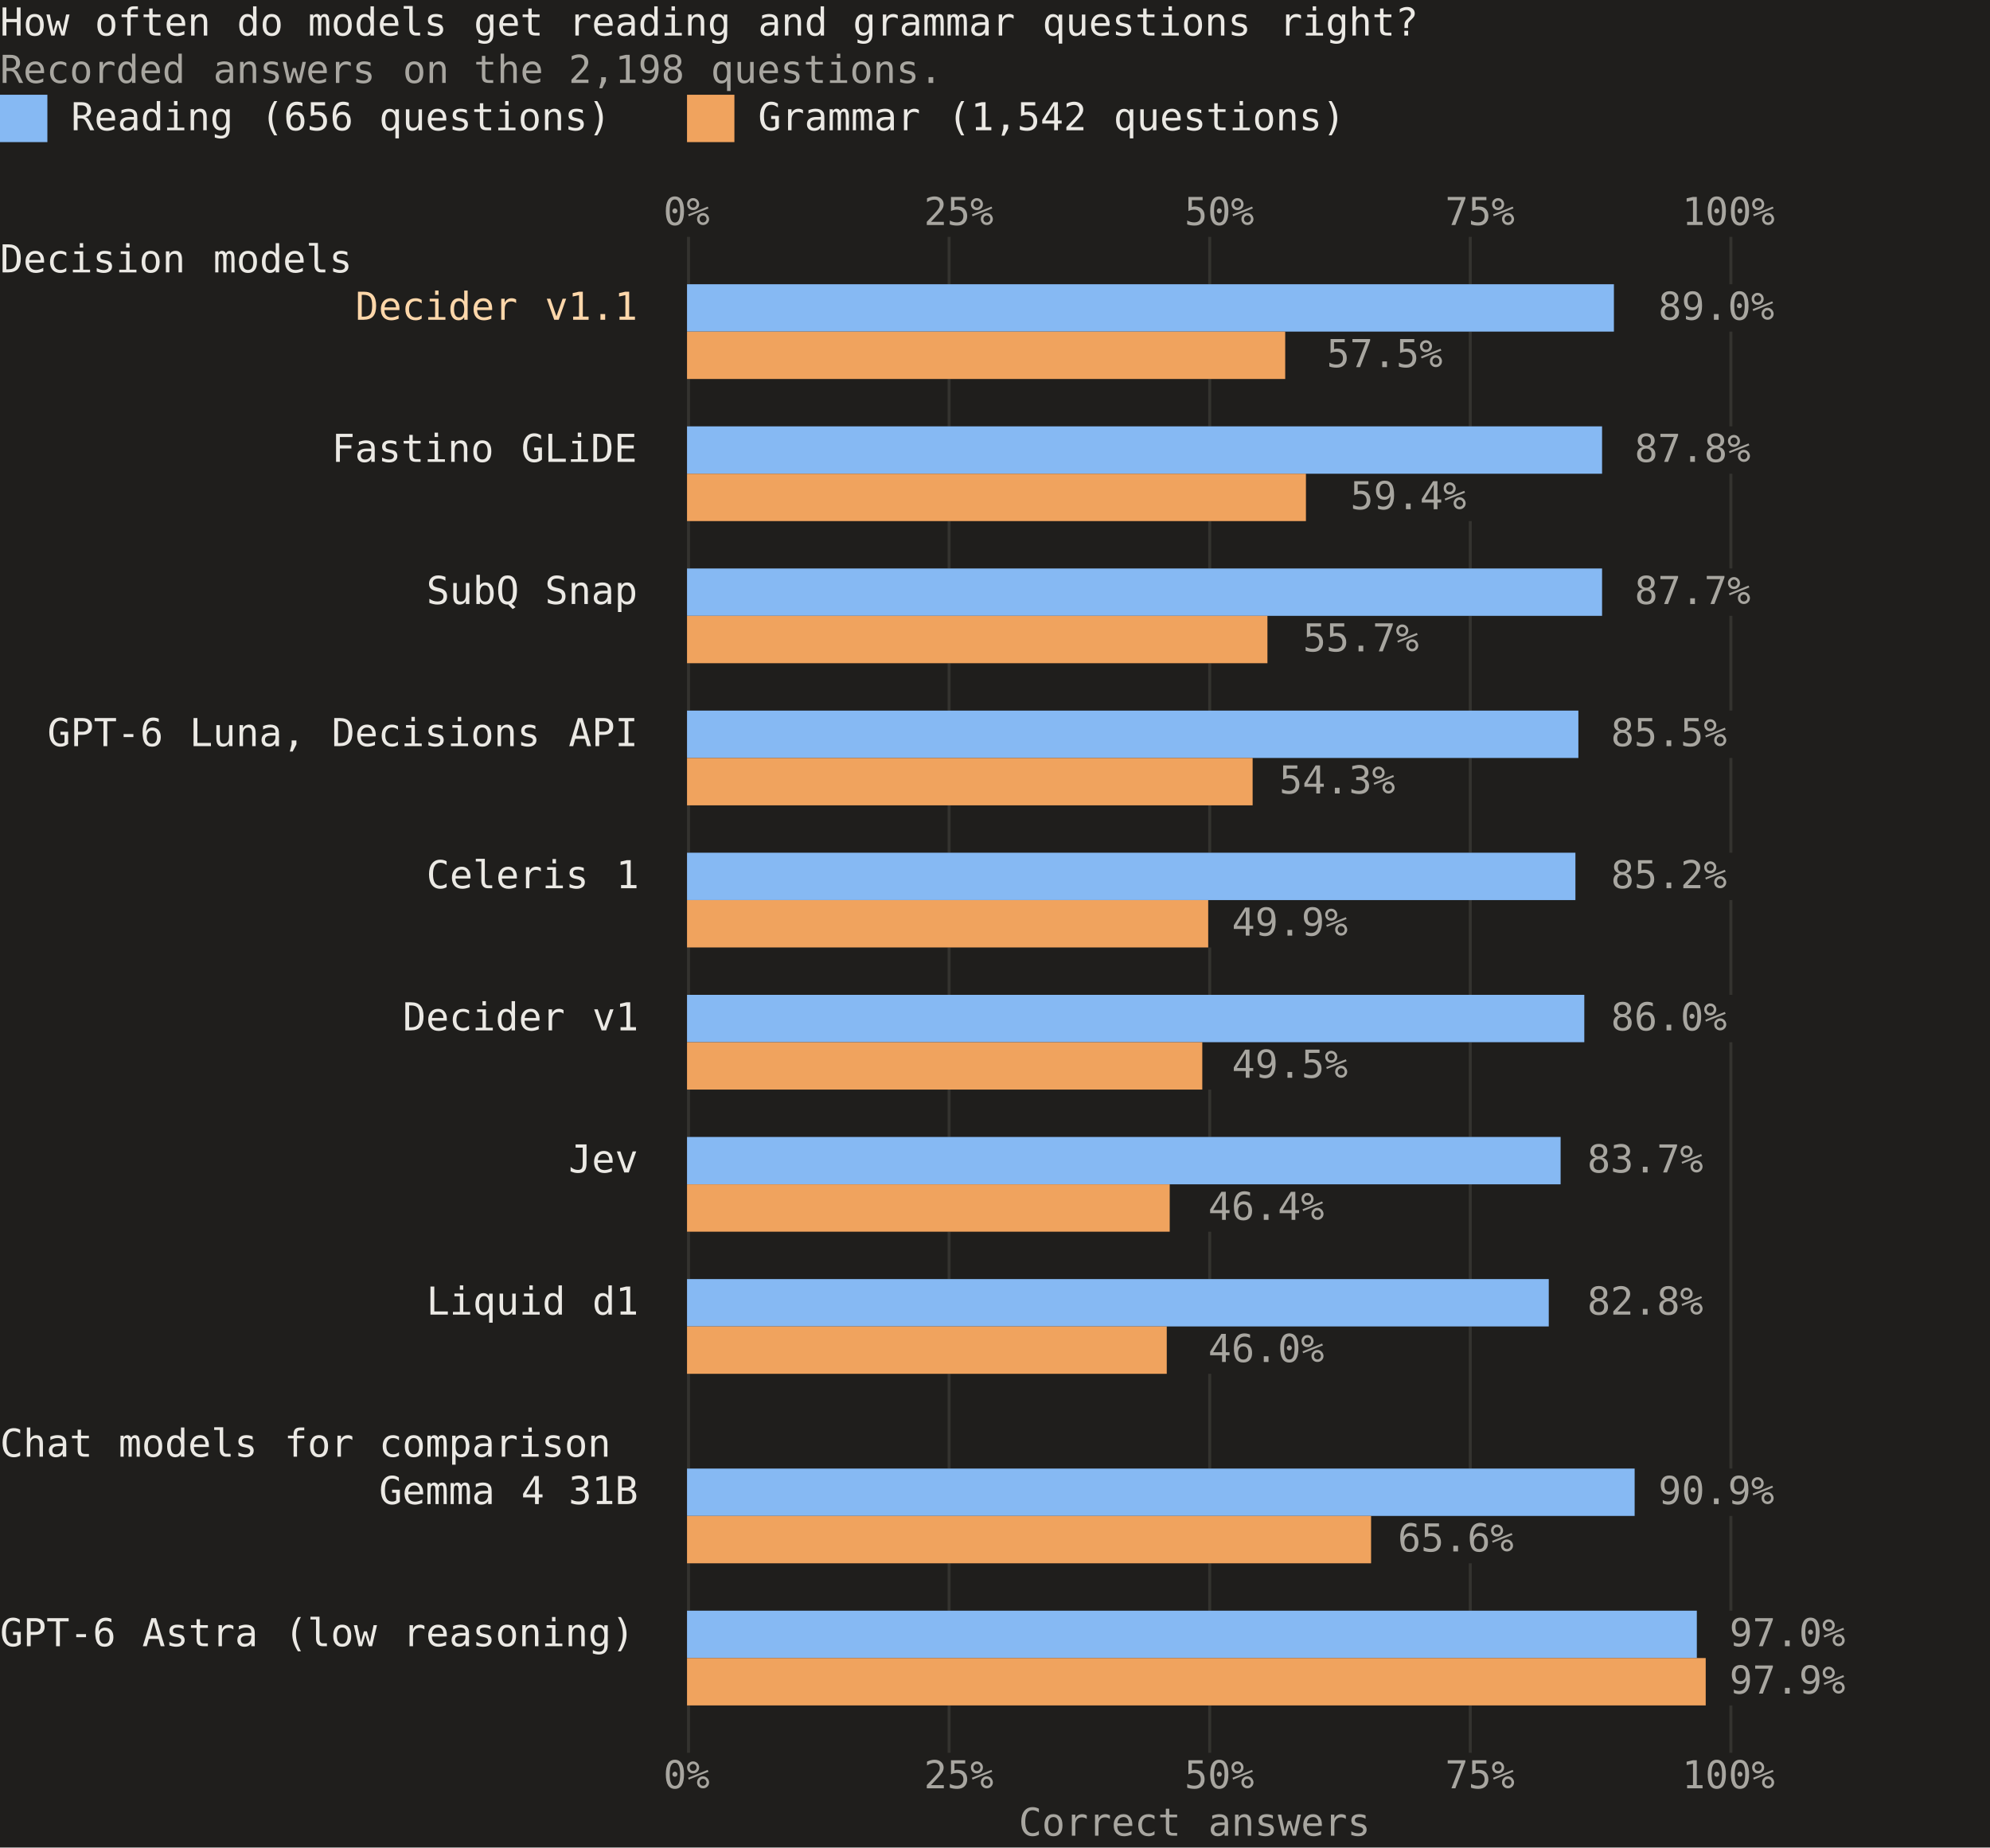
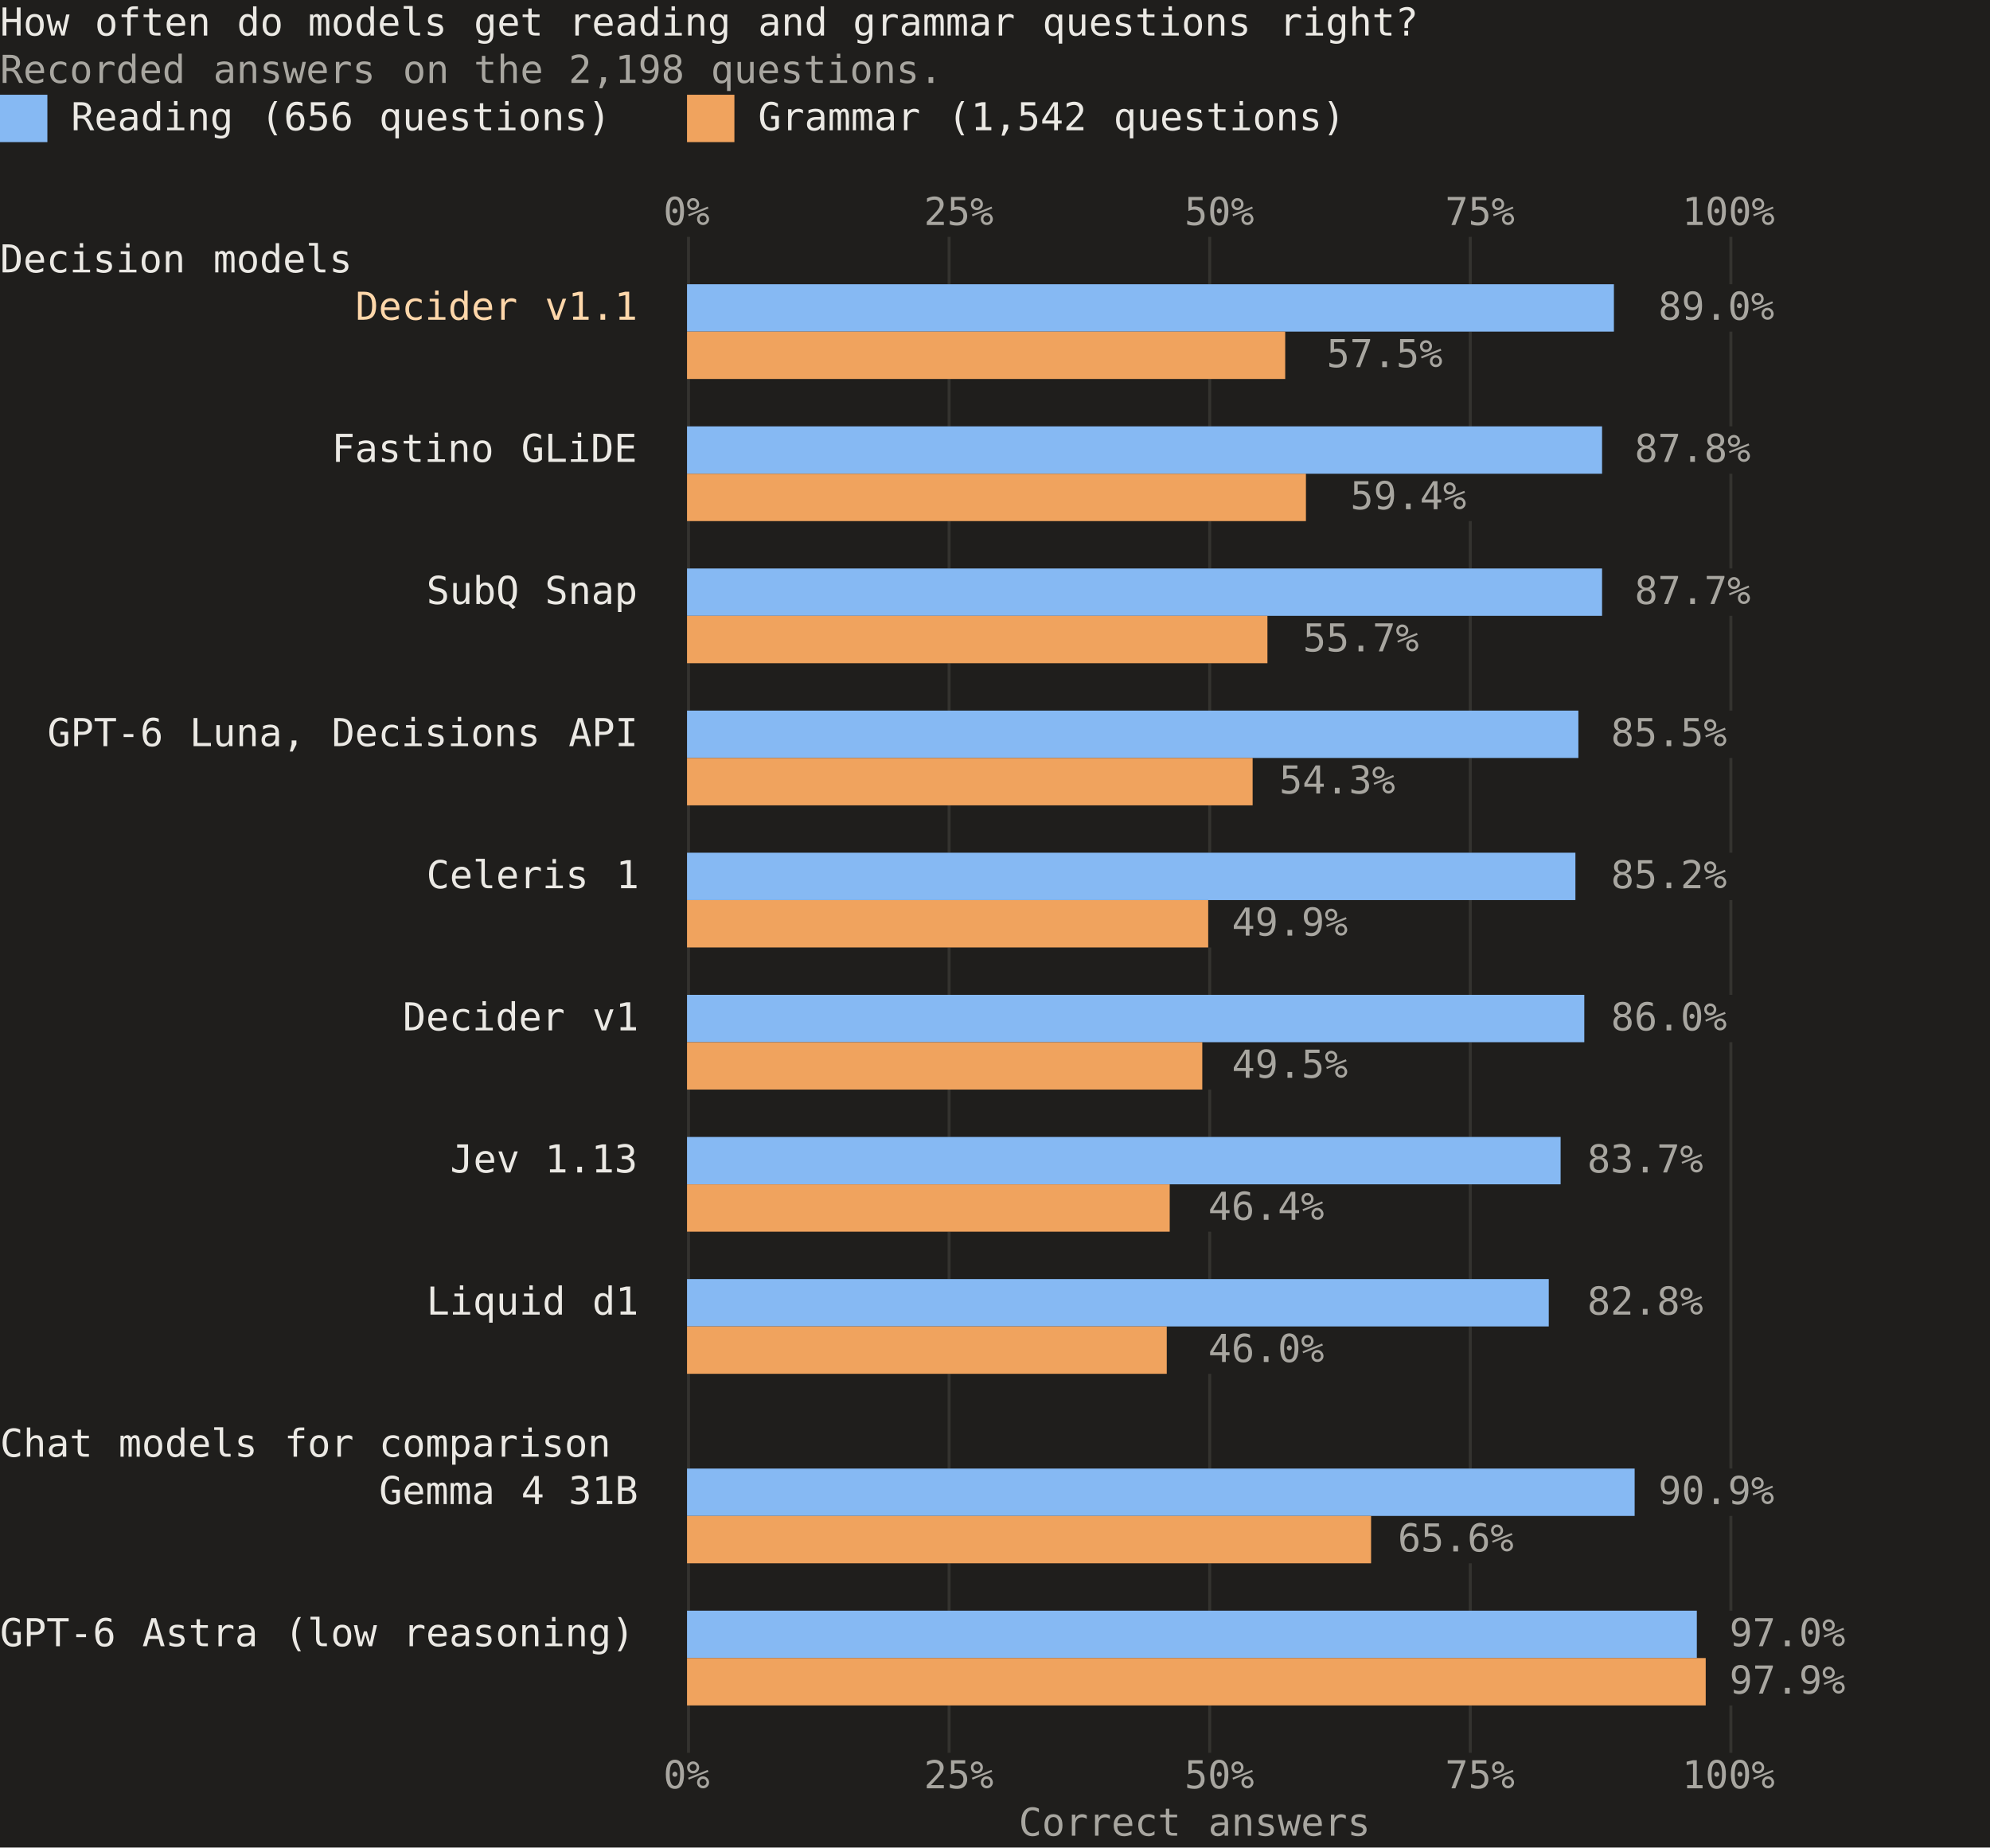
<svg xmlns="http://www.w3.org/2000/svg" viewBox="0 0 672 624" width="672" height="624" role="img">
  <style>text{font:13px ui-monospace,SFMono-Regular,Menlo,Consolas,"DejaVu Sans Mono",monospace;white-space:pre}</style>
  <rect width="672" height="624" fill="#1f1e1c" />
  <path fill="#34332f" d="M232 80h1v16h-1zM320 80h1v16h-1zM408 80h1v16h-1zM496 80h1v16h-1zM584 80h1v16h-1zM496 112h1v16h-1zM584 112h1v16h-1zM232 128h1v16h-1zM320 128h1v16h-1zM408 128h1v16h-1zM496 128h1v16h-1zM584 128h1v16h-1zM584 160h1v16h-1zM232 176h1v16h-1zM320 176h1v16h-1zM408 176h1v16h-1zM496 176h1v16h-1zM584 176h1v16h-1zM496 208h1v16h-1zM584 208h1v16h-1zM232 224h1v16h-1zM320 224h1v16h-1zM408 224h1v16h-1zM496 224h1v16h-1zM584 224h1v16h-1zM496 256h1v16h-1zM584 256h1v16h-1zM232 272h1v16h-1zM320 272h1v16h-1zM408 272h1v16h-1zM496 272h1v16h-1zM584 272h1v16h-1zM496 304h1v16h-1zM584 304h1v16h-1zM232 320h1v16h-1zM320 320h1v16h-1zM408 320h1v16h-1zM496 320h1v16h-1zM584 320h1v16h-1zM496 352h1v16h-1zM584 352h1v16h-1zM232 368h1v16h-1zM320 368h1v16h-1zM408 368h1v16h-1zM496 368h1v16h-1zM584 368h1v16h-1zM584 384h1v16h-1zM496 400h1v16h-1zM584 400h1v16h-1zM232 416h1v16h-1zM320 416h1v16h-1zM408 416h1v16h-1zM496 416h1v16h-1zM584 416h1v16h-1zM584 432h1v16h-1zM496 448h1v16h-1zM584 448h1v16h-1zM232 464h1v16h-1zM320 464h1v16h-1zM408 464h1v16h-1zM496 464h1v16h-1zM584 464h1v16h-1zM232 480h1v16h-1zM320 480h1v16h-1zM408 480h1v16h-1zM496 480h1v16h-1zM584 480h1v16h-1zM584 512h1v16h-1zM232 528h1v16h-1zM320 528h1v16h-1zM408 528h1v16h-1zM496 528h1v16h-1zM584 528h1v16h-1zM232 576h1v16h-1zM320 576h1v16h-1zM408 576h1v16h-1zM496 576h1v16h-1zM584 576h1v16h-1z" />
  <path fill="#86b9f3" d="M0 32h8v16h-8zM8 32h8v16h-8zM232 96h8v16h-8zM240 96h8v16h-8zM248 96h8v16h-8zM256 96h8v16h-8zM264 96h8v16h-8zM272 96h8v16h-8zM280 96h8v16h-8zM288 96h8v16h-8zM296 96h8v16h-8zM304 96h8v16h-8zM312 96h8v16h-8zM320 96h8v16h-8zM328 96h8v16h-8zM336 96h8v16h-8zM344 96h8v16h-8zM352 96h8v16h-8zM360 96h8v16h-8zM368 96h8v16h-8zM376 96h8v16h-8zM384 96h8v16h-8zM392 96h8v16h-8zM400 96h8v16h-8zM408 96h8v16h-8zM416 96h8v16h-8zM424 96h8v16h-8zM432 96h8v16h-8zM440 96h8v16h-8zM448 96h8v16h-8zM456 96h8v16h-8zM464 96h8v16h-8zM472 96h8v16h-8zM480 96h8v16h-8zM488 96h8v16h-8zM496 96h8v16h-8zM504 96h8v16h-8zM512 96h8v16h-8zM520 96h8v16h-8zM528 96h8v16h-8zM536 96h8v16h-8zM544 96h1v16h-1zM232 144h8v16h-8zM240 144h8v16h-8zM248 144h8v16h-8zM256 144h8v16h-8zM264 144h8v16h-8zM272 144h8v16h-8zM280 144h8v16h-8zM288 144h8v16h-8zM296 144h8v16h-8zM304 144h8v16h-8zM312 144h8v16h-8zM320 144h8v16h-8zM328 144h8v16h-8zM336 144h8v16h-8zM344 144h8v16h-8zM352 144h8v16h-8zM360 144h8v16h-8zM368 144h8v16h-8zM376 144h8v16h-8zM384 144h8v16h-8zM392 144h8v16h-8zM400 144h8v16h-8zM408 144h8v16h-8zM416 144h8v16h-8zM424 144h8v16h-8zM432 144h8v16h-8zM440 144h8v16h-8zM448 144h8v16h-8zM456 144h8v16h-8zM464 144h8v16h-8zM472 144h8v16h-8zM480 144h8v16h-8zM488 144h8v16h-8zM496 144h8v16h-8zM504 144h8v16h-8zM512 144h8v16h-8zM520 144h8v16h-8zM528 144h8v16h-8zM536 144h5v16h-5zM232 192h8v16h-8zM240 192h8v16h-8zM248 192h8v16h-8zM256 192h8v16h-8zM264 192h8v16h-8zM272 192h8v16h-8zM280 192h8v16h-8zM288 192h8v16h-8zM296 192h8v16h-8zM304 192h8v16h-8zM312 192h8v16h-8zM320 192h8v16h-8zM328 192h8v16h-8zM336 192h8v16h-8zM344 192h8v16h-8zM352 192h8v16h-8zM360 192h8v16h-8zM368 192h8v16h-8zM376 192h8v16h-8zM384 192h8v16h-8zM392 192h8v16h-8zM400 192h8v16h-8zM408 192h8v16h-8zM416 192h8v16h-8zM424 192h8v16h-8zM432 192h8v16h-8zM440 192h8v16h-8zM448 192h8v16h-8zM456 192h8v16h-8zM464 192h8v16h-8zM472 192h8v16h-8zM480 192h8v16h-8zM488 192h8v16h-8zM496 192h8v16h-8zM504 192h8v16h-8zM512 192h8v16h-8zM520 192h8v16h-8zM528 192h8v16h-8zM536 192h5v16h-5zM232 240h8v16h-8zM240 240h8v16h-8zM248 240h8v16h-8zM256 240h8v16h-8zM264 240h8v16h-8zM272 240h8v16h-8zM280 240h8v16h-8zM288 240h8v16h-8zM296 240h8v16h-8zM304 240h8v16h-8zM312 240h8v16h-8zM320 240h8v16h-8zM328 240h8v16h-8zM336 240h8v16h-8zM344 240h8v16h-8zM352 240h8v16h-8zM360 240h8v16h-8zM368 240h8v16h-8zM376 240h8v16h-8zM384 240h8v16h-8zM392 240h8v16h-8zM400 240h8v16h-8zM408 240h8v16h-8zM416 240h8v16h-8zM424 240h8v16h-8zM432 240h8v16h-8zM440 240h8v16h-8zM448 240h8v16h-8zM456 240h8v16h-8zM464 240h8v16h-8zM472 240h8v16h-8zM480 240h8v16h-8zM488 240h8v16h-8zM496 240h8v16h-8zM504 240h8v16h-8zM512 240h8v16h-8zM520 240h8v16h-8zM528 240h5v16h-5zM232 288h8v16h-8zM240 288h8v16h-8zM248 288h8v16h-8zM256 288h8v16h-8zM264 288h8v16h-8zM272 288h8v16h-8zM280 288h8v16h-8zM288 288h8v16h-8zM296 288h8v16h-8zM304 288h8v16h-8zM312 288h8v16h-8zM320 288h8v16h-8zM328 288h8v16h-8zM336 288h8v16h-8zM344 288h8v16h-8zM352 288h8v16h-8zM360 288h8v16h-8zM368 288h8v16h-8zM376 288h8v16h-8zM384 288h8v16h-8zM392 288h8v16h-8zM400 288h8v16h-8zM408 288h8v16h-8zM416 288h8v16h-8zM424 288h8v16h-8zM432 288h8v16h-8zM440 288h8v16h-8zM448 288h8v16h-8zM456 288h8v16h-8zM464 288h8v16h-8zM472 288h8v16h-8zM480 288h8v16h-8zM488 288h8v16h-8zM496 288h8v16h-8zM504 288h8v16h-8zM512 288h8v16h-8zM520 288h8v16h-8zM528 288h4v16h-4zM232 336h8v16h-8zM240 336h8v16h-8zM248 336h8v16h-8zM256 336h8v16h-8zM264 336h8v16h-8zM272 336h8v16h-8zM280 336h8v16h-8zM288 336h8v16h-8zM296 336h8v16h-8zM304 336h8v16h-8zM312 336h8v16h-8zM320 336h8v16h-8zM328 336h8v16h-8zM336 336h8v16h-8zM344 336h8v16h-8zM352 336h8v16h-8zM360 336h8v16h-8zM368 336h8v16h-8zM376 336h8v16h-8zM384 336h8v16h-8zM392 336h8v16h-8zM400 336h8v16h-8zM408 336h8v16h-8zM416 336h8v16h-8zM424 336h8v16h-8zM432 336h8v16h-8zM440 336h8v16h-8zM448 336h8v16h-8zM456 336h8v16h-8zM464 336h8v16h-8zM472 336h8v16h-8zM480 336h8v16h-8zM488 336h8v16h-8zM496 336h8v16h-8zM504 336h8v16h-8zM512 336h8v16h-8zM520 336h8v16h-8zM528 336h7v16h-7zM232 384h8v16h-8zM240 384h8v16h-8zM248 384h8v16h-8zM256 384h8v16h-8zM264 384h8v16h-8zM272 384h8v16h-8zM280 384h8v16h-8zM288 384h8v16h-8zM296 384h8v16h-8zM304 384h8v16h-8zM312 384h8v16h-8zM320 384h8v16h-8zM328 384h8v16h-8zM336 384h8v16h-8zM344 384h8v16h-8zM352 384h8v16h-8zM360 384h8v16h-8zM368 384h8v16h-8zM376 384h8v16h-8zM384 384h8v16h-8zM392 384h8v16h-8zM400 384h8v16h-8zM408 384h8v16h-8zM416 384h8v16h-8zM424 384h8v16h-8zM432 384h8v16h-8zM440 384h8v16h-8zM448 384h8v16h-8zM456 384h8v16h-8zM464 384h8v16h-8zM472 384h8v16h-8zM480 384h8v16h-8zM488 384h8v16h-8zM496 384h8v16h-8zM504 384h8v16h-8zM512 384h8v16h-8zM520 384h7v16h-7zM232 432h8v16h-8zM240 432h8v16h-8zM248 432h8v16h-8zM256 432h8v16h-8zM264 432h8v16h-8zM272 432h8v16h-8zM280 432h8v16h-8zM288 432h8v16h-8zM296 432h8v16h-8zM304 432h8v16h-8zM312 432h8v16h-8zM320 432h8v16h-8zM328 432h8v16h-8zM336 432h8v16h-8zM344 432h8v16h-8zM352 432h8v16h-8zM360 432h8v16h-8zM368 432h8v16h-8zM376 432h8v16h-8zM384 432h8v16h-8zM392 432h8v16h-8zM400 432h8v16h-8zM408 432h8v16h-8zM416 432h8v16h-8zM424 432h8v16h-8zM432 432h8v16h-8zM440 432h8v16h-8zM448 432h8v16h-8zM456 432h8v16h-8zM464 432h8v16h-8zM472 432h8v16h-8zM480 432h8v16h-8zM488 432h8v16h-8zM496 432h8v16h-8zM504 432h8v16h-8zM512 432h8v16h-8zM520 432h3v16h-3zM232 496h8v16h-8zM240 496h8v16h-8zM248 496h8v16h-8zM256 496h8v16h-8zM264 496h8v16h-8zM272 496h8v16h-8zM280 496h8v16h-8zM288 496h8v16h-8zM296 496h8v16h-8zM304 496h8v16h-8zM312 496h8v16h-8zM320 496h8v16h-8zM328 496h8v16h-8zM336 496h8v16h-8zM344 496h8v16h-8zM352 496h8v16h-8zM360 496h8v16h-8zM368 496h8v16h-8zM376 496h8v16h-8zM384 496h8v16h-8zM392 496h8v16h-8zM400 496h8v16h-8zM408 496h8v16h-8zM416 496h8v16h-8zM424 496h8v16h-8zM432 496h8v16h-8zM440 496h8v16h-8zM448 496h8v16h-8zM456 496h8v16h-8zM464 496h8v16h-8zM472 496h8v16h-8zM480 496h8v16h-8zM488 496h8v16h-8zM496 496h8v16h-8zM504 496h8v16h-8zM512 496h8v16h-8zM520 496h8v16h-8zM528 496h8v16h-8zM536 496h8v16h-8zM544 496h8v16h-8zM232 544h8v16h-8zM240 544h8v16h-8zM248 544h8v16h-8zM256 544h8v16h-8zM264 544h8v16h-8zM272 544h8v16h-8zM280 544h8v16h-8zM288 544h8v16h-8zM296 544h8v16h-8zM304 544h8v16h-8zM312 544h8v16h-8zM320 544h8v16h-8zM328 544h8v16h-8zM336 544h8v16h-8zM344 544h8v16h-8zM352 544h8v16h-8zM360 544h8v16h-8zM368 544h8v16h-8zM376 544h8v16h-8zM384 544h8v16h-8zM392 544h8v16h-8zM400 544h8v16h-8zM408 544h8v16h-8zM416 544h8v16h-8zM424 544h8v16h-8zM432 544h8v16h-8zM440 544h8v16h-8zM448 544h8v16h-8zM456 544h8v16h-8zM464 544h8v16h-8zM472 544h8v16h-8zM480 544h8v16h-8zM488 544h8v16h-8zM496 544h8v16h-8zM504 544h8v16h-8zM512 544h8v16h-8zM520 544h8v16h-8zM528 544h8v16h-8zM536 544h8v16h-8zM544 544h8v16h-8zM552 544h8v16h-8zM560 544h8v16h-8zM568 544h5v16h-5z" />
  <path fill="#f0a35e" d="M232 32h8v16h-8zM240 32h8v16h-8zM232 112h8v16h-8zM240 112h8v16h-8zM248 112h8v16h-8zM256 112h8v16h-8zM264 112h8v16h-8zM272 112h8v16h-8zM280 112h8v16h-8zM288 112h8v16h-8zM296 112h8v16h-8zM304 112h8v16h-8zM312 112h8v16h-8zM320 112h8v16h-8zM328 112h8v16h-8zM336 112h8v16h-8zM344 112h8v16h-8zM352 112h8v16h-8zM360 112h8v16h-8zM368 112h8v16h-8zM376 112h8v16h-8zM384 112h8v16h-8zM392 112h8v16h-8zM400 112h8v16h-8zM408 112h8v16h-8zM416 112h8v16h-8zM424 112h8v16h-8zM432 112h2v16h-2zM232 160h8v16h-8zM240 160h8v16h-8zM248 160h8v16h-8zM256 160h8v16h-8zM264 160h8v16h-8zM272 160h8v16h-8zM280 160h8v16h-8zM288 160h8v16h-8zM296 160h8v16h-8zM304 160h8v16h-8zM312 160h8v16h-8zM320 160h8v16h-8zM328 160h8v16h-8zM336 160h8v16h-8zM344 160h8v16h-8zM352 160h8v16h-8zM360 160h8v16h-8zM368 160h8v16h-8zM376 160h8v16h-8zM384 160h8v16h-8zM392 160h8v16h-8zM400 160h8v16h-8zM408 160h8v16h-8zM416 160h8v16h-8zM424 160h8v16h-8zM432 160h8v16h-8zM440 160h1v16h-1zM232 208h8v16h-8zM240 208h8v16h-8zM248 208h8v16h-8zM256 208h8v16h-8zM264 208h8v16h-8zM272 208h8v16h-8zM280 208h8v16h-8zM288 208h8v16h-8zM296 208h8v16h-8zM304 208h8v16h-8zM312 208h8v16h-8zM320 208h8v16h-8zM328 208h8v16h-8zM336 208h8v16h-8zM344 208h8v16h-8zM352 208h8v16h-8zM360 208h8v16h-8zM368 208h8v16h-8zM376 208h8v16h-8zM384 208h8v16h-8zM392 208h8v16h-8zM400 208h8v16h-8zM408 208h8v16h-8zM416 208h8v16h-8zM424 208h4v16h-4zM232 256h8v16h-8zM240 256h8v16h-8zM248 256h8v16h-8zM256 256h8v16h-8zM264 256h8v16h-8zM272 256h8v16h-8zM280 256h8v16h-8zM288 256h8v16h-8zM296 256h8v16h-8zM304 256h8v16h-8zM312 256h8v16h-8zM320 256h8v16h-8zM328 256h8v16h-8zM336 256h8v16h-8zM344 256h8v16h-8zM352 256h8v16h-8zM360 256h8v16h-8zM368 256h8v16h-8zM376 256h8v16h-8zM384 256h8v16h-8zM392 256h8v16h-8zM400 256h8v16h-8zM408 256h8v16h-8zM416 256h7v16h-7zM232 304h8v16h-8zM240 304h8v16h-8zM248 304h8v16h-8zM256 304h8v16h-8zM264 304h8v16h-8zM272 304h8v16h-8zM280 304h8v16h-8zM288 304h8v16h-8zM296 304h8v16h-8zM304 304h8v16h-8zM312 304h8v16h-8zM320 304h8v16h-8zM328 304h8v16h-8zM336 304h8v16h-8zM344 304h8v16h-8zM352 304h8v16h-8zM360 304h8v16h-8zM368 304h8v16h-8zM376 304h8v16h-8zM384 304h8v16h-8zM392 304h8v16h-8zM400 304h8v16h-8zM232 352h8v16h-8zM240 352h8v16h-8zM248 352h8v16h-8zM256 352h8v16h-8zM264 352h8v16h-8zM272 352h8v16h-8zM280 352h8v16h-8zM288 352h8v16h-8zM296 352h8v16h-8zM304 352h8v16h-8zM312 352h8v16h-8zM320 352h8v16h-8zM328 352h8v16h-8zM336 352h8v16h-8zM344 352h8v16h-8zM352 352h8v16h-8zM360 352h8v16h-8zM368 352h8v16h-8zM376 352h8v16h-8zM384 352h8v16h-8zM392 352h8v16h-8zM400 352h6v16h-6zM232 400h8v16h-8zM240 400h8v16h-8zM248 400h8v16h-8zM256 400h8v16h-8zM264 400h8v16h-8zM272 400h8v16h-8zM280 400h8v16h-8zM288 400h8v16h-8zM296 400h8v16h-8zM304 400h8v16h-8zM312 400h8v16h-8zM320 400h8v16h-8zM328 400h8v16h-8zM336 400h8v16h-8zM344 400h8v16h-8zM352 400h8v16h-8zM360 400h8v16h-8zM368 400h8v16h-8zM376 400h8v16h-8zM384 400h8v16h-8zM392 400h3v16h-3zM232 448h8v16h-8zM240 448h8v16h-8zM248 448h8v16h-8zM256 448h8v16h-8zM264 448h8v16h-8zM272 448h8v16h-8zM280 448h8v16h-8zM288 448h8v16h-8zM296 448h8v16h-8zM304 448h8v16h-8zM312 448h8v16h-8zM320 448h8v16h-8zM328 448h8v16h-8zM336 448h8v16h-8zM344 448h8v16h-8zM352 448h8v16h-8zM360 448h8v16h-8zM368 448h8v16h-8zM376 448h8v16h-8zM384 448h8v16h-8zM392 448h2v16h-2zM232 512h8v16h-8zM240 512h8v16h-8zM248 512h8v16h-8zM256 512h8v16h-8zM264 512h8v16h-8zM272 512h8v16h-8zM280 512h8v16h-8zM288 512h8v16h-8zM296 512h8v16h-8zM304 512h8v16h-8zM312 512h8v16h-8zM320 512h8v16h-8zM328 512h8v16h-8zM336 512h8v16h-8zM344 512h8v16h-8zM352 512h8v16h-8zM360 512h8v16h-8zM368 512h8v16h-8zM376 512h8v16h-8zM384 512h8v16h-8zM392 512h8v16h-8zM400 512h8v16h-8zM408 512h8v16h-8zM416 512h8v16h-8zM424 512h8v16h-8zM432 512h8v16h-8zM440 512h8v16h-8zM448 512h8v16h-8zM456 512h7v16h-7zM232 560h8v16h-8zM240 560h8v16h-8zM248 560h8v16h-8zM256 560h8v16h-8zM264 560h8v16h-8zM272 560h8v16h-8zM280 560h8v16h-8zM288 560h8v16h-8zM296 560h8v16h-8zM304 560h8v16h-8zM312 560h8v16h-8zM320 560h8v16h-8zM328 560h8v16h-8zM336 560h8v16h-8zM344 560h8v16h-8zM352 560h8v16h-8zM360 560h8v16h-8zM368 560h8v16h-8zM376 560h8v16h-8zM384 560h8v16h-8zM392 560h8v16h-8zM400 560h8v16h-8zM408 560h8v16h-8zM416 560h8v16h-8zM424 560h8v16h-8zM432 560h8v16h-8zM440 560h8v16h-8zM448 560h8v16h-8zM456 560h8v16h-8zM464 560h8v16h-8zM472 560h8v16h-8zM480 560h8v16h-8zM488 560h8v16h-8zM496 560h8v16h-8zM504 560h8v16h-8zM512 560h8v16h-8zM520 560h8v16h-8zM528 560h8v16h-8zM536 560h8v16h-8zM544 560h8v16h-8zM552 560h8v16h-8zM560 560h8v16h-8zM568 560h8v16h-8z" />
  <text x="0 8 16" y="12" fill="#ebe9e4" font-weight="600">How</text>
  <text x="32 40 48 56 64" y="12" fill="#ebe9e4" font-weight="600">often</text>
  <text x="80 88" y="12" fill="#ebe9e4" font-weight="600">do</text>
  <text x="104 112 120 128 136 144" y="12" fill="#ebe9e4" font-weight="600">models</text>
  <text x="160 168 176" y="12" fill="#ebe9e4" font-weight="600">get</text>
  <text x="192 200 208 216 224 232 240" y="12" fill="#ebe9e4" font-weight="600">reading</text>
  <text x="256 264 272" y="12" fill="#ebe9e4" font-weight="600">and</text>
  <text x="288 296 304 312 320 328 336" y="12" fill="#ebe9e4" font-weight="600">grammar</text>
  <text x="352 360 368 376 384 392 400 408 416" y="12" fill="#ebe9e4" font-weight="600">questions</text>
  <text x="432 440 448 456 464 472" y="12" fill="#ebe9e4" font-weight="600">right?</text>
  <text x="0 8 16 24 32 40 48 56" y="28" fill="#a8a6a0">Recorded</text>
  <text x="72 80 88 96 104 112 120" y="28" fill="#a8a6a0">answers</text>
  <text x="136 144" y="28" fill="#a8a6a0">on</text>
  <text x="160 168 176" y="28" fill="#a8a6a0">the</text>
  <text x="192 200 208 216 224" y="28" fill="#a8a6a0">2,198</text>
  <text x="240 248 256 264 272 280 288 296 304 312" y="28" fill="#a8a6a0">questions.</text>
  <text x="24 32 40 48 56 64 72" y="44" fill="#ebe9e4">Reading</text>
  <text x="88 96 104 112" y="44" fill="#ebe9e4">(656</text>
  <text x="128 136 144 152 160 168 176 184 192 200" y="44" fill="#ebe9e4">questions)</text>
  <text x="256 264 272 280 288 296 304" y="44" fill="#ebe9e4">Grammar</text>
  <text x="320 328 336 344 352 360" y="44" fill="#ebe9e4">(1,542</text>
  <text x="376 384 392 400 408 416 424 432 440 448" y="44" fill="#ebe9e4">questions)</text>
  <text x="224 232" y="76" fill="#a8a6a0">0%</text>
  <text x="312 320 328" y="76" fill="#a8a6a0">25%</text>
  <text x="400 408 416" y="76" fill="#a8a6a0">50%</text>
  <text x="488 496 504" y="76" fill="#a8a6a0">75%</text>
  <text x="568 576 584 592" y="76" fill="#a8a6a0">100%</text>
  <text x="0 8 16 24 32 40 48 56" y="92" fill="#ebe9e4" font-weight="600">Decision</text>
  <text x="72 80 88 96 104 112" y="92" fill="#ebe9e4" font-weight="600">models</text>
  <text x="120 128 136 144 152 160 168" y="108" fill="#fed7aa" font-weight="600">Decider</text>
  <text x="184 192 200 208" y="108" fill="#fed7aa" font-weight="600">v1.1</text>
  <text x="560 568 576 584 592" y="108" fill="#a8a6a0">89.0%</text>
  <text x="448 456 464 472 480" y="124" fill="#a8a6a0">57.5%</text>
  <text x="112 120 128 136 144 152 160" y="156" fill="#ebe9e4">Fastino</text>
  <text x="176 184 192 200 208" y="156" fill="#ebe9e4">GLiDE</text>
  <text x="552 560 568 576 584" y="156" fill="#a8a6a0">87.8%</text>
  <text x="456 464 472 480 488" y="172" fill="#a8a6a0">59.4%</text>
  <text x="144 152 160 168" y="204" fill="#ebe9e4">SubQ</text>
  <text x="184 192 200 208" y="204" fill="#ebe9e4">Snap</text>
  <text x="552 560 568 576 584" y="204" fill="#a8a6a0">87.7%</text>
  <text x="440 448 456 464 472" y="220" fill="#a8a6a0">55.7%</text>
  <text x="16 24 32 40 48" y="252" fill="#ebe9e4">GPT-6</text>
  <text x="64 72 80 88 96" y="252" fill="#ebe9e4">Luna,</text>
  <text x="112 120 128 136 144 152 160 168 176" y="252" fill="#ebe9e4">Decisions</text>
  <text x="192 200 208" y="252" fill="#ebe9e4">API</text>
  <text x="544 552 560 568 576" y="252" fill="#a8a6a0">85.5%</text>
  <text x="432 440 448 456 464" y="268" fill="#a8a6a0">54.3%</text>
  <text x="144 152 160 168 176 184 192" y="300" fill="#ebe9e4">Celeris</text>
  <text x="208" y="300" fill="#ebe9e4">1</text>
  <text x="544 552 560 568 576" y="300" fill="#a8a6a0">85.2%</text>
  <text x="416 424 432 440 448" y="316" fill="#a8a6a0">49.9%</text>
  <text x="136 144 152 160 168 176 184" y="348" fill="#ebe9e4">Decider</text>
  <text x="200 208" y="348" fill="#ebe9e4">v1</text>
  <text x="544 552 560 568 576" y="348" fill="#a8a6a0">86.0%</text>
  <text x="416 424 432 440 448" y="364" fill="#a8a6a0">49.5%</text>
-   <text x="192 200 208" y="396" fill="#ebe9e4">Jev</text>
+   <text x="152 160 168" y="396" fill="#ebe9e4">Jev</text>
+   <text x="184 192 200 208" y="396" fill="#ebe9e4">1.13</text>
  <text x="536 544 552 560 568" y="396" fill="#a8a6a0">83.7%</text>
  <text x="408 416 424 432 440" y="412" fill="#a8a6a0">46.4%</text>
  <text x="144 152 160 168 176 184" y="444" fill="#ebe9e4">Liquid</text>
  <text x="200 208" y="444" fill="#ebe9e4">d1</text>
  <text x="536 544 552 560 568" y="444" fill="#a8a6a0">82.8%</text>
  <text x="408 416 424 432 440" y="460" fill="#a8a6a0">46.0%</text>
  <text x="0 8 16 24" y="492" fill="#ebe9e4" font-weight="600">Chat</text>
  <text x="40 48 56 64 72 80" y="492" fill="#ebe9e4" font-weight="600">models</text>
  <text x="96 104 112" y="492" fill="#ebe9e4" font-weight="600">for</text>
  <text x="128 136 144 152 160 168 176 184 192 200" y="492" fill="#ebe9e4" font-weight="600">comparison</text>
  <text x="128 136 144 152 160" y="508" fill="#ebe9e4">Gemma</text>
  <text x="176" y="508" fill="#ebe9e4">4</text>
  <text x="192 200 208" y="508" fill="#ebe9e4">31B</text>
  <text x="560 568 576 584 592" y="508" fill="#a8a6a0">90.9%</text>
  <text x="472 480 488 496 504" y="524" fill="#a8a6a0">65.6%</text>
  <text x="0 8 16 24 32" y="556" fill="#ebe9e4">GPT-6</text>
  <text x="48 56 64 72 80" y="556" fill="#ebe9e4">Astra</text>
  <text x="96 104 112 120" y="556" fill="#ebe9e4">(low</text>
  <text x="136 144 152 160 168 176 184 192 200 208" y="556" fill="#ebe9e4">reasoning)</text>
  <text x="584 592 600 608 616" y="556" fill="#a8a6a0">97.0%</text>
  <text x="584 592 600 608 616" y="572" fill="#a8a6a0">97.9%</text>
  <text x="224 232" y="604" fill="#a8a6a0">0%</text>
  <text x="312 320 328" y="604" fill="#a8a6a0">25%</text>
  <text x="400 408 416" y="604" fill="#a8a6a0">50%</text>
  <text x="488 496 504" y="604" fill="#a8a6a0">75%</text>
  <text x="568 576 584 592" y="604" fill="#a8a6a0">100%</text>
  <text x="344 352 360 368 376 384 392" y="620" fill="#a8a6a0">Correct</text>
  <text x="408 416 424 432 440 448 456" y="620" fill="#a8a6a0">answers</text>
</svg>
